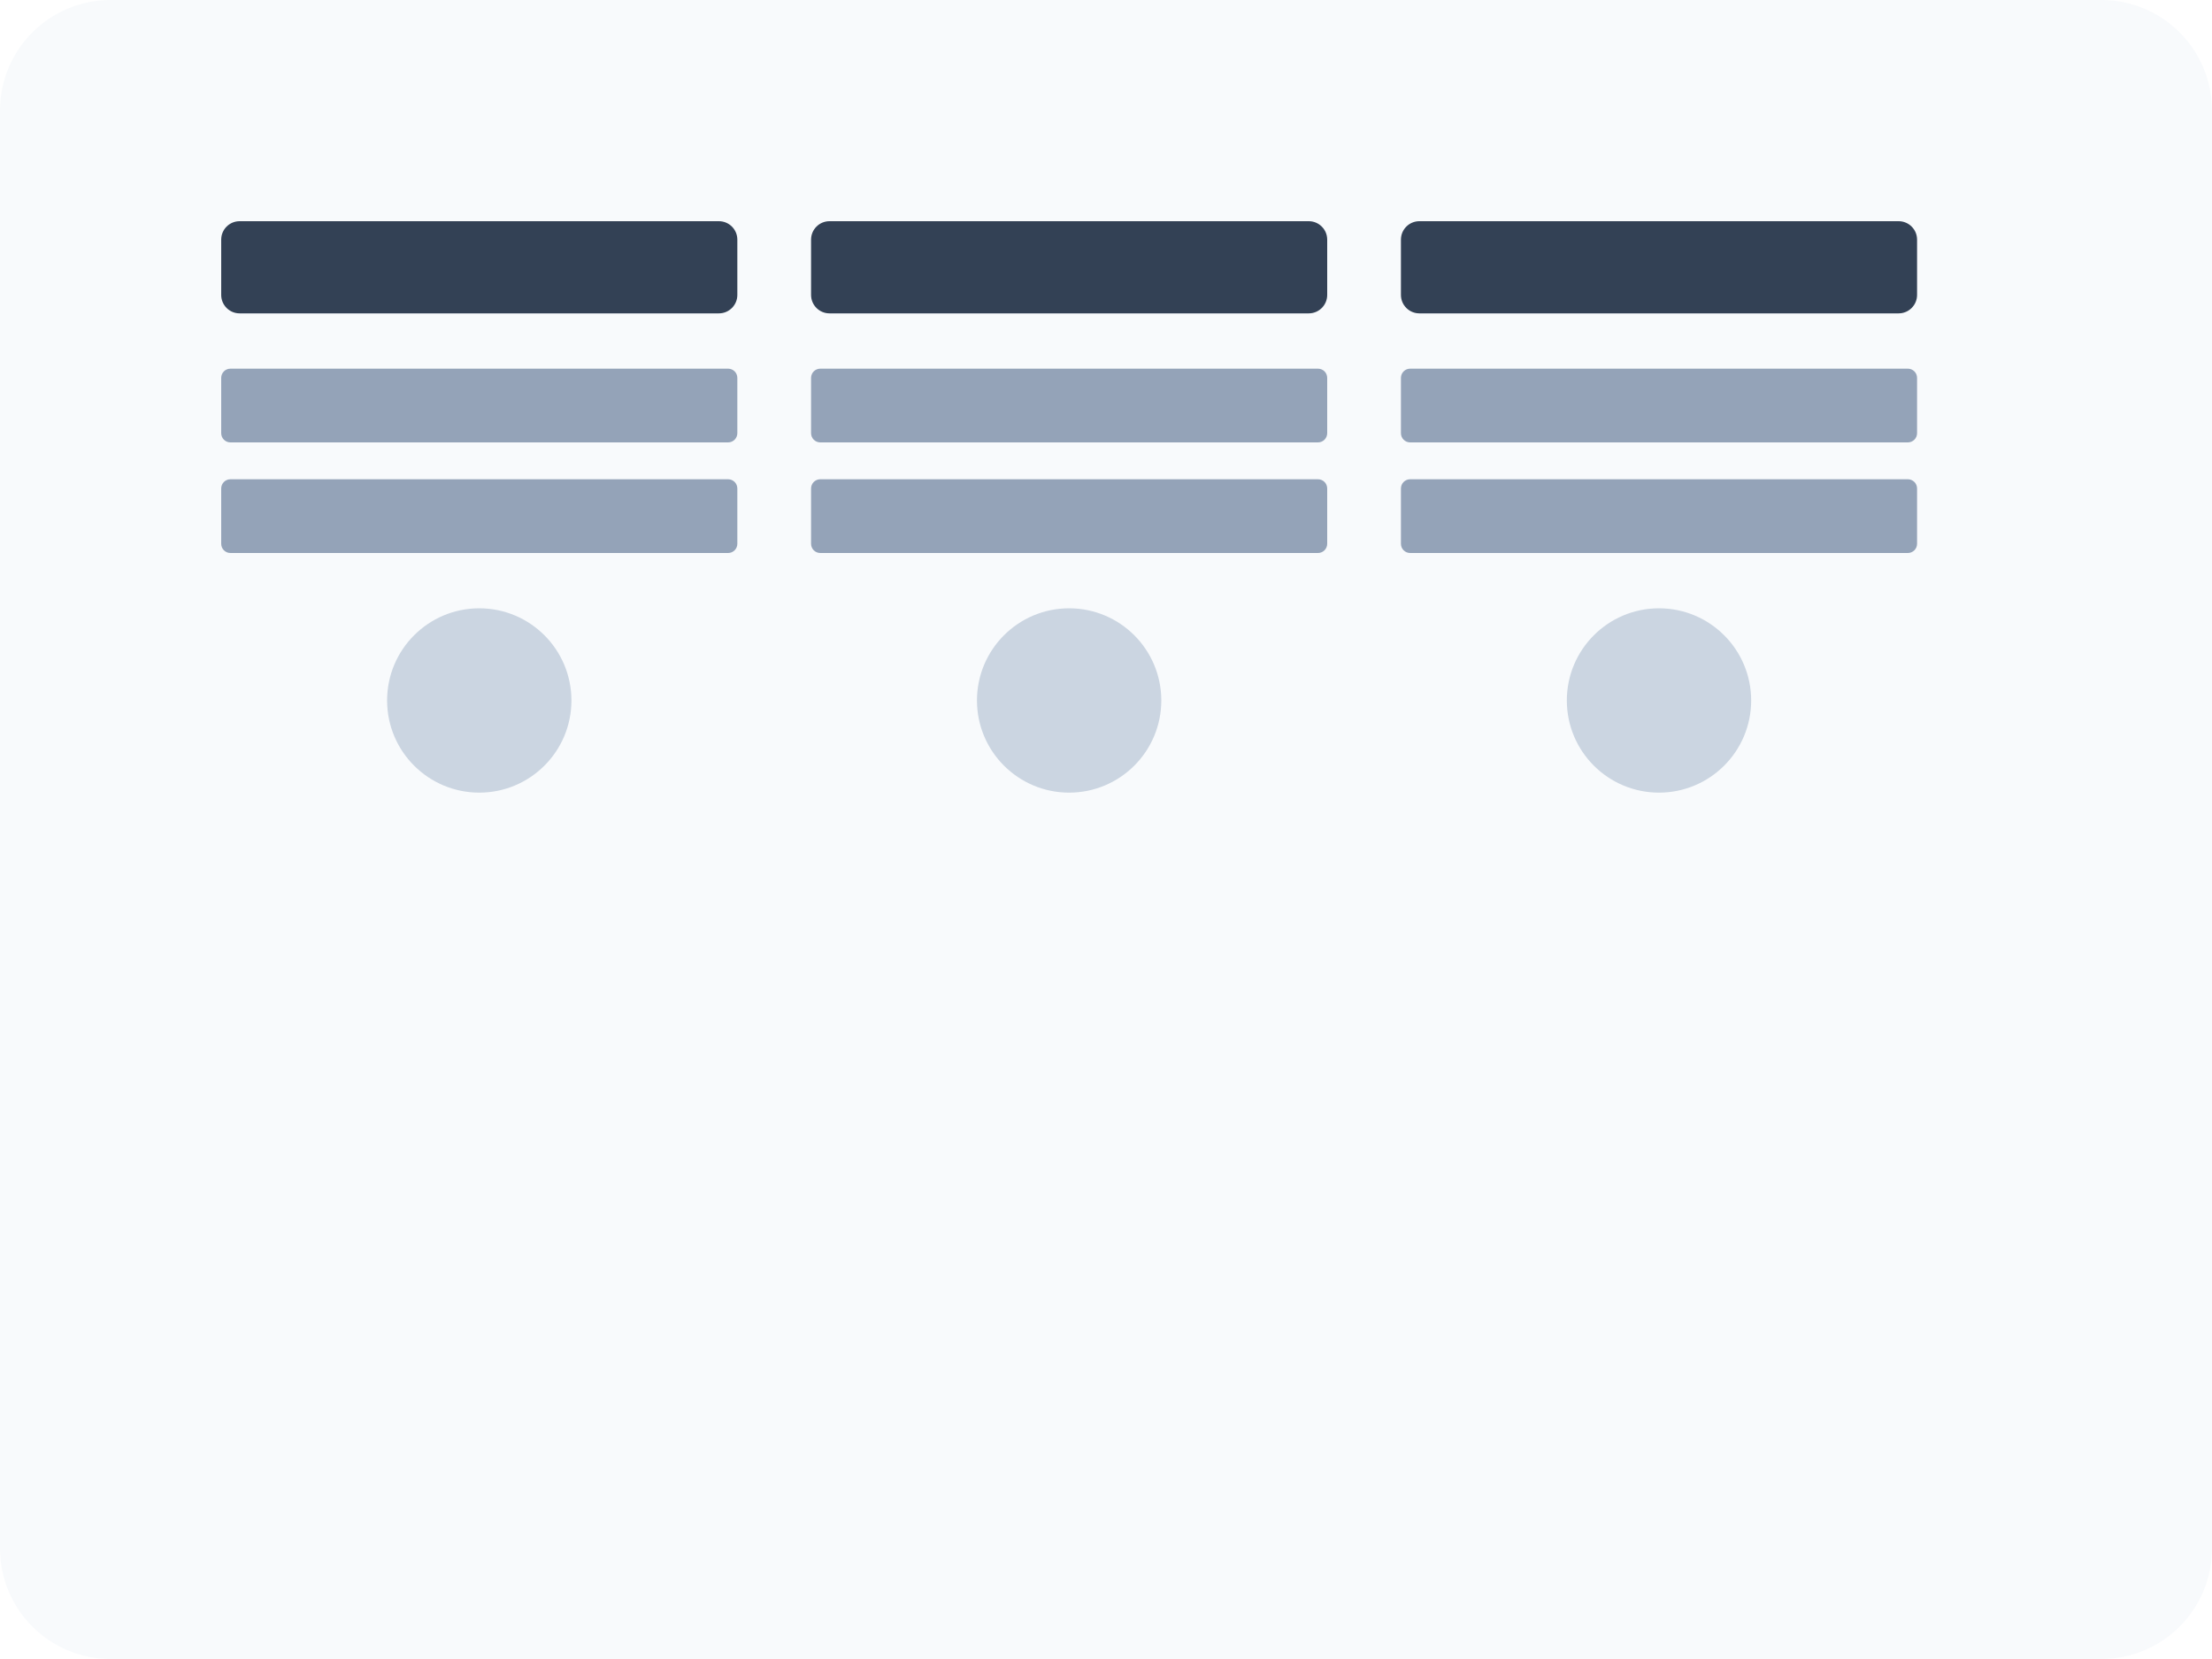
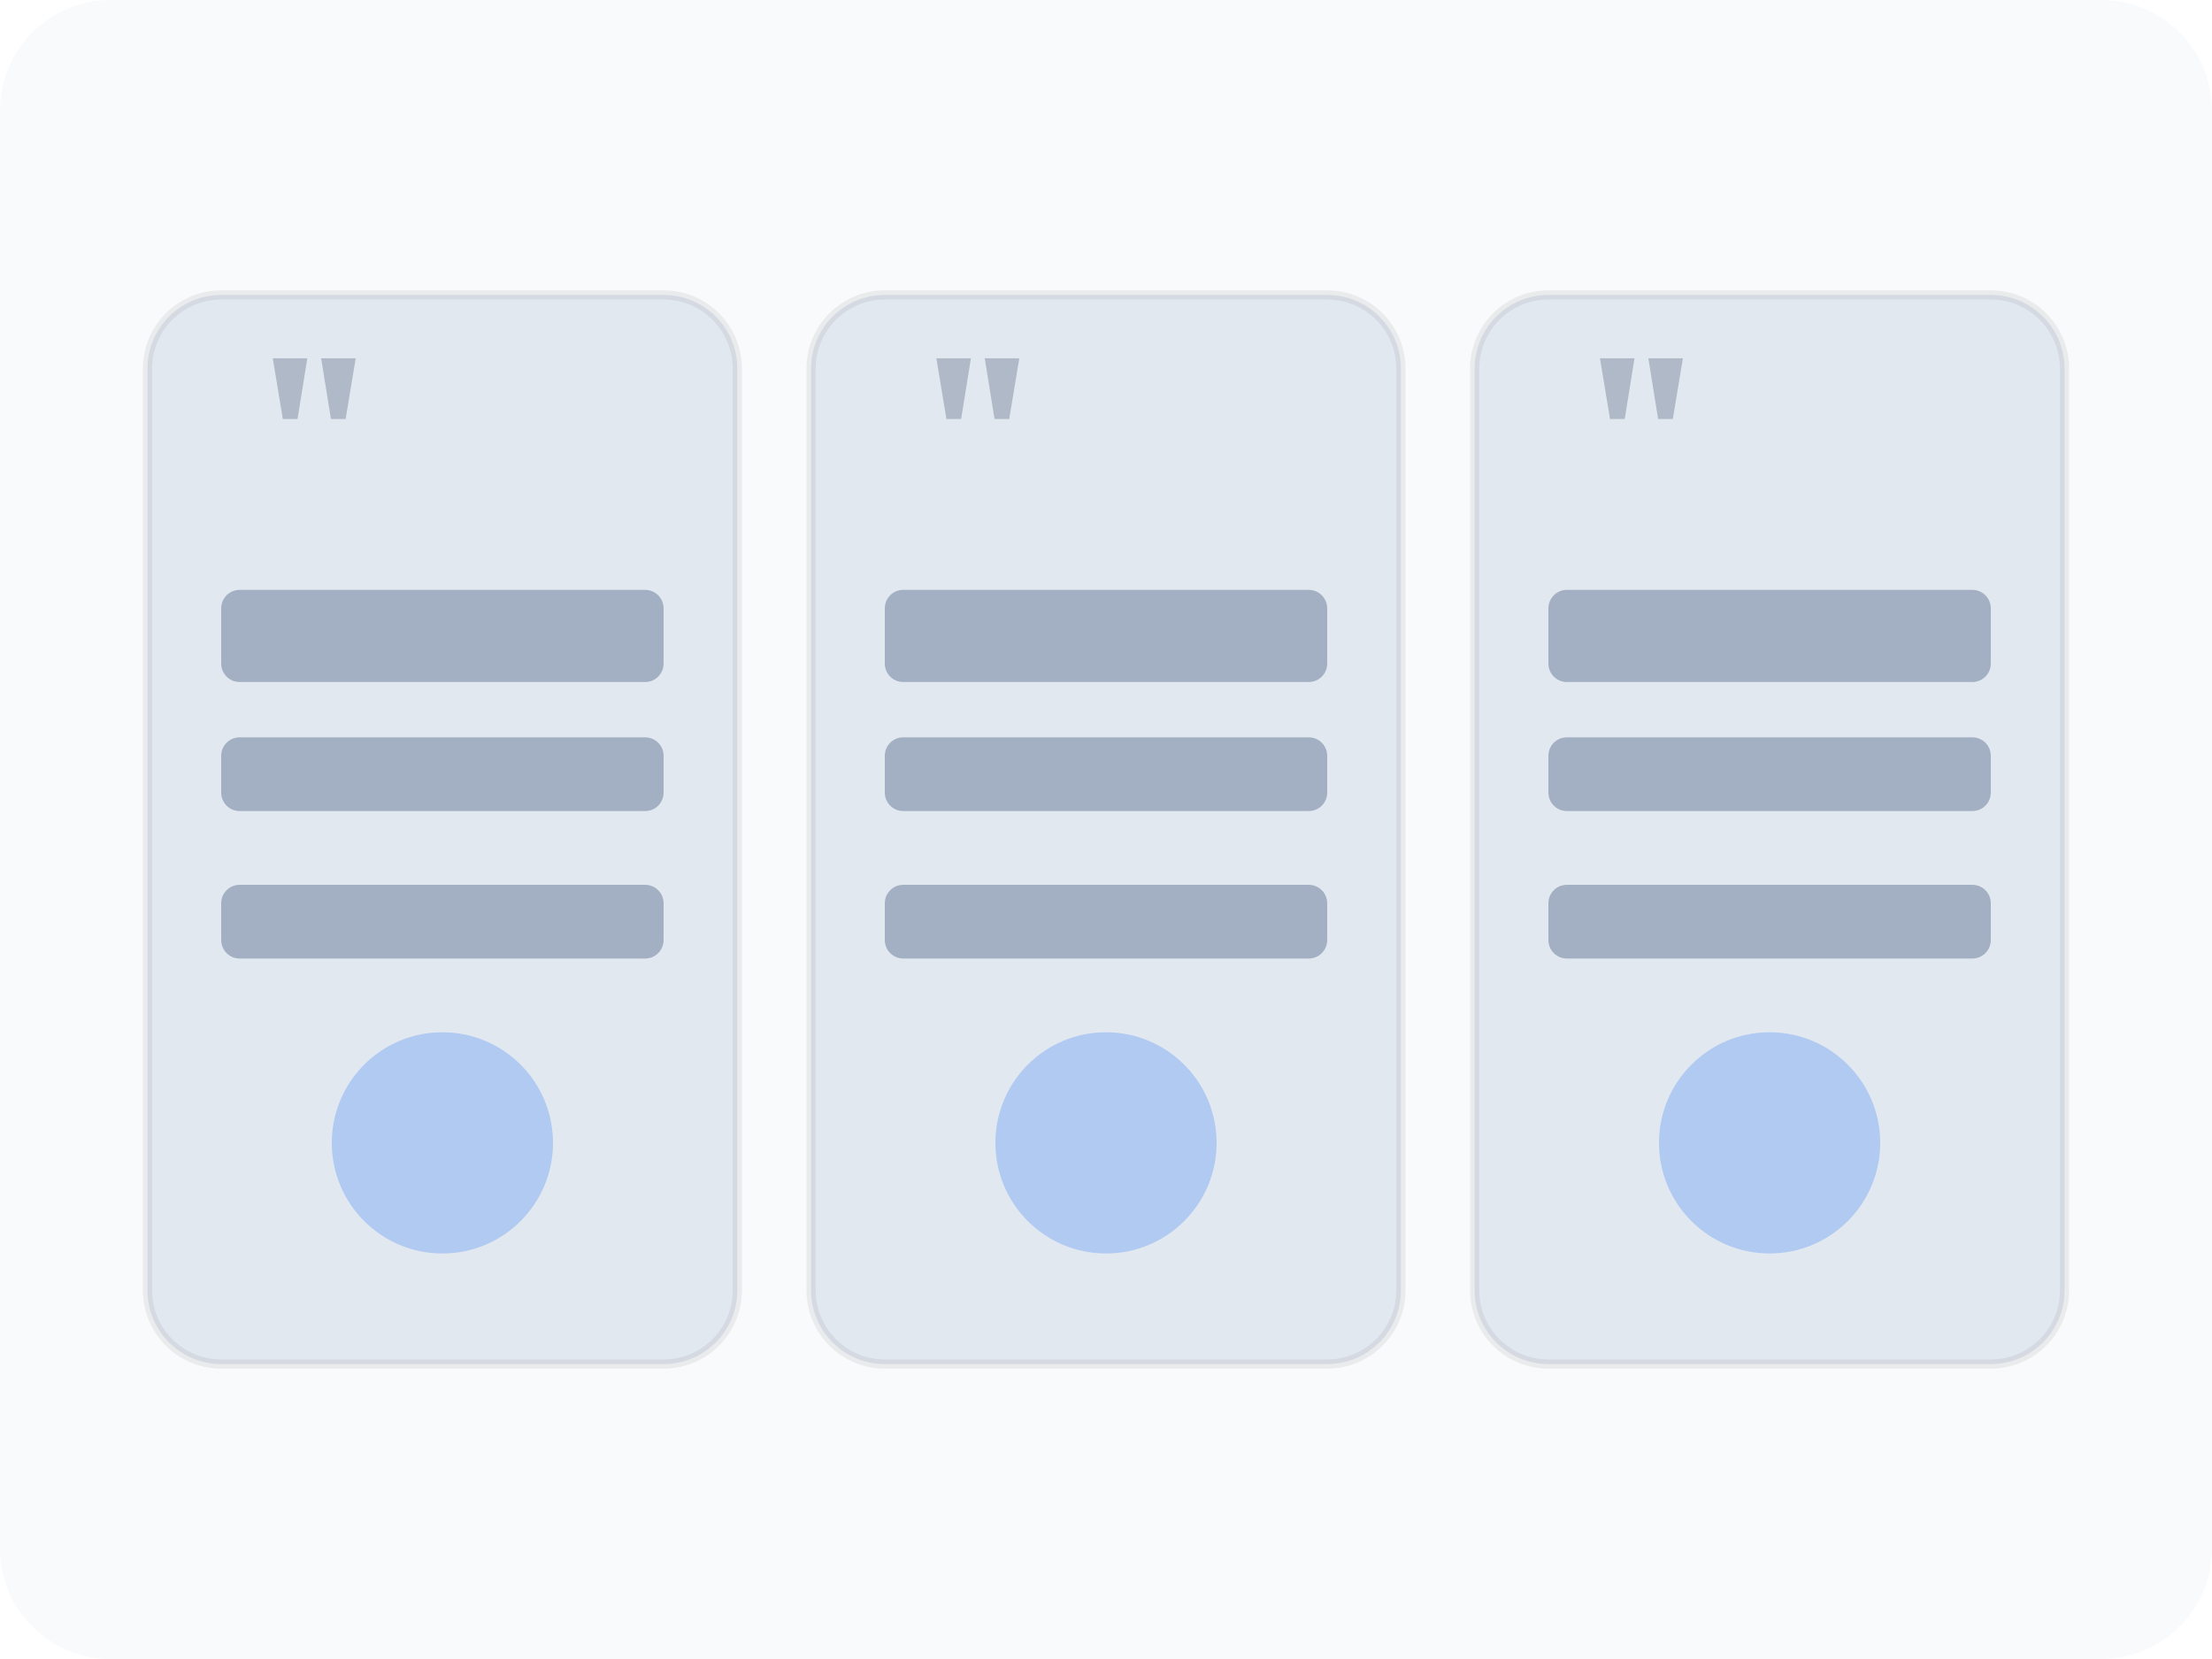
<svg xmlns="http://www.w3.org/2000/svg" viewBox="0 0 120 90" width="120" height="90">
  <rect width="120" height="90" fill="#f8fafc" rx="6" />
-   <rect x="12" y="12" width="28" height="5" rx="1" fill="#334155" />
-   <rect x="12" y="20" width="28" height="4" rx="0.5" fill="#94a3b8" />
-   <rect x="12" y="26" width="28" height="4" rx="0.5" fill="#94a3b8" />
-   <circle cx="26" cy="38" r="5" fill="#cbd5e1" />
-   <rect x="44" y="12" width="28" height="5" rx="1" fill="#334155" />
-   <rect x="44" y="20" width="28" height="4" rx="0.5" fill="#94a3b8" />
-   <rect x="44" y="26" width="28" height="4" rx="0.5" fill="#94a3b8" />
-   <circle cx="58" cy="38" r="5" fill="#cbd5e1" />
-   <rect x="76" y="12" width="28" height="5" rx="1" fill="#334155" />
-   <rect x="76" y="20" width="28" height="4" rx="0.5" fill="#94a3b8" />
-   <rect x="76" y="26" width="28" height="4" rx="0.5" fill="#94a3b8" />
-   <circle cx="90" cy="38" r="5" fill="#cbd5e1" />
+   <rect x="8" y="16" width="32" height="58" rx="4" fill="#e2e8f0" stroke="rgba(0,0,0,0.06)" stroke-width="0.5" />
+   <text x="14" y="28" font-size="12" font-family="Georgia, serif" fill="#64748b" opacity="0.4" font-weight="bold">"</text>
+   <rect x="12" y="32" width="24" height="5" rx="1" fill="#94a3b8" opacity="0.8" />
+   <rect x="12" y="40" width="24" height="4" rx="1" fill="#94a3b8" opacity="0.8" />
+   <rect x="12" y="48" width="24" height="4" rx="1" fill="#94a3b8" opacity="0.8" />
+   <circle cx="24" cy="62" r="6" fill="#3b82f6" opacity="0.3" />
+   <rect x="44" y="16" width="32" height="58" rx="4" fill="#e2e8f0" stroke="rgba(0,0,0,0.06)" stroke-width="0.5" />
+   <text x="50" y="28" font-size="12" font-family="Georgia, serif" fill="#64748b" opacity="0.4" font-weight="bold">"</text>
+   <rect x="48" y="32" width="24" height="5" rx="1" fill="#94a3b8" opacity="0.8" />
+   <rect x="48" y="40" width="24" height="4" rx="1" fill="#94a3b8" opacity="0.8" />
+   <rect x="48" y="48" width="24" height="4" rx="1" fill="#94a3b8" opacity="0.8" />
+   <circle cx="60" cy="62" r="6" fill="#3b82f6" opacity="0.3" />
+   <rect x="80" y="16" width="32" height="58" rx="4" fill="#e2e8f0" stroke="rgba(0,0,0,0.06)" stroke-width="0.5" />
+   <text x="86" y="28" font-size="12" font-family="Georgia, serif" fill="#64748b" opacity="0.4" font-weight="bold">"</text>
+   <rect x="84" y="32" width="24" height="5" rx="1" fill="#94a3b8" opacity="0.8" />
+   <rect x="84" y="40" width="24" height="4" rx="1" fill="#94a3b8" opacity="0.8" />
+   <rect x="84" y="48" width="24" height="4" rx="1" fill="#94a3b8" opacity="0.8" />
+   <circle cx="96" cy="62" r="6" fill="#3b82f6" opacity="0.3" />
</svg>
